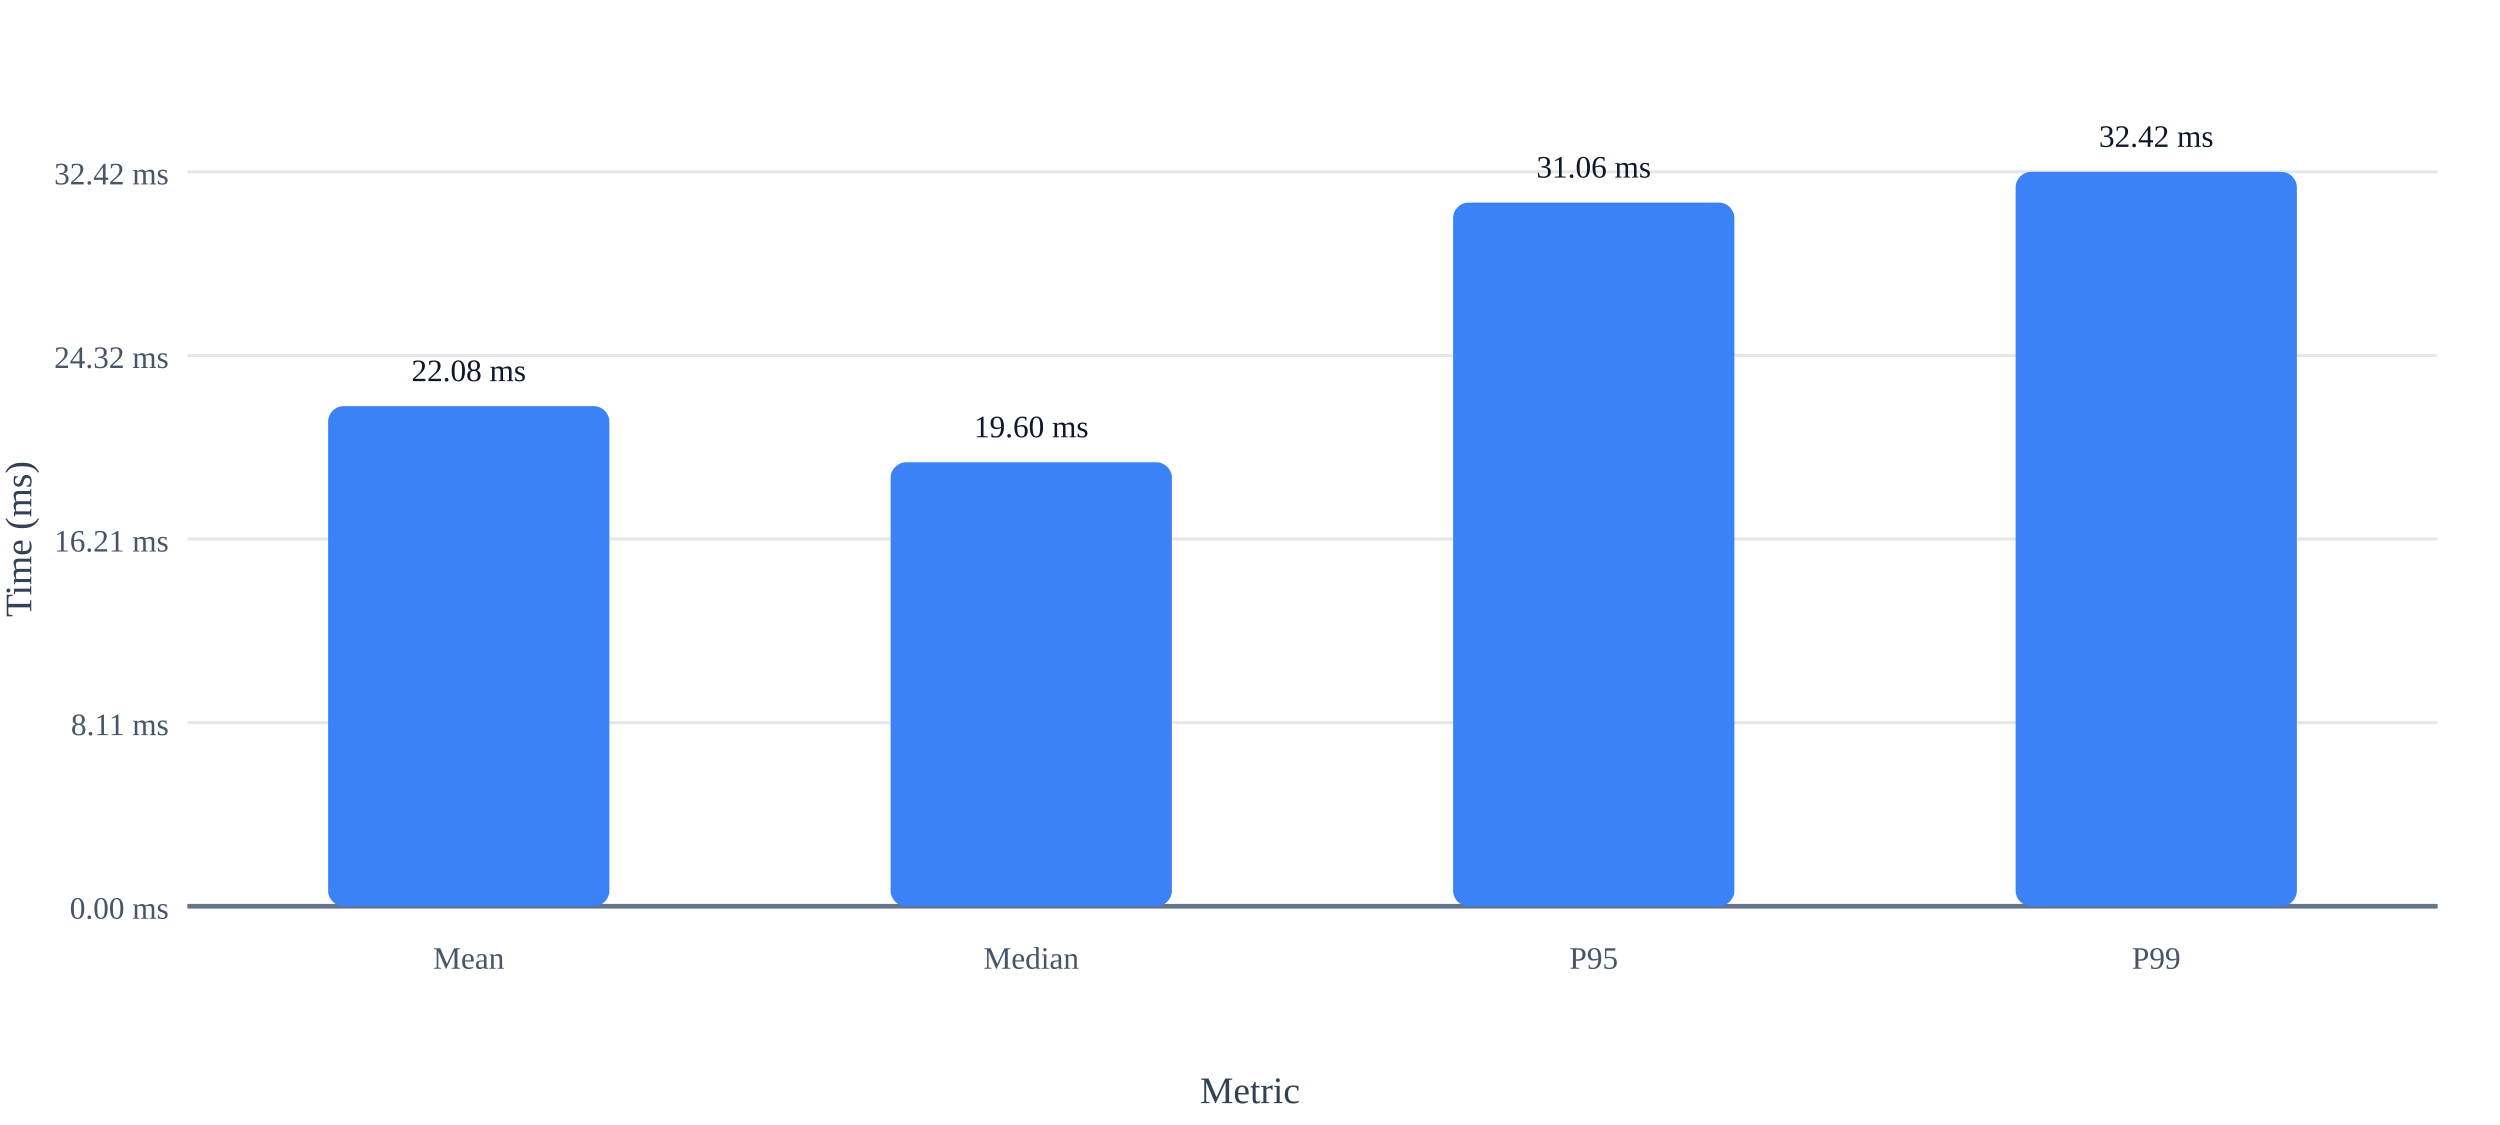
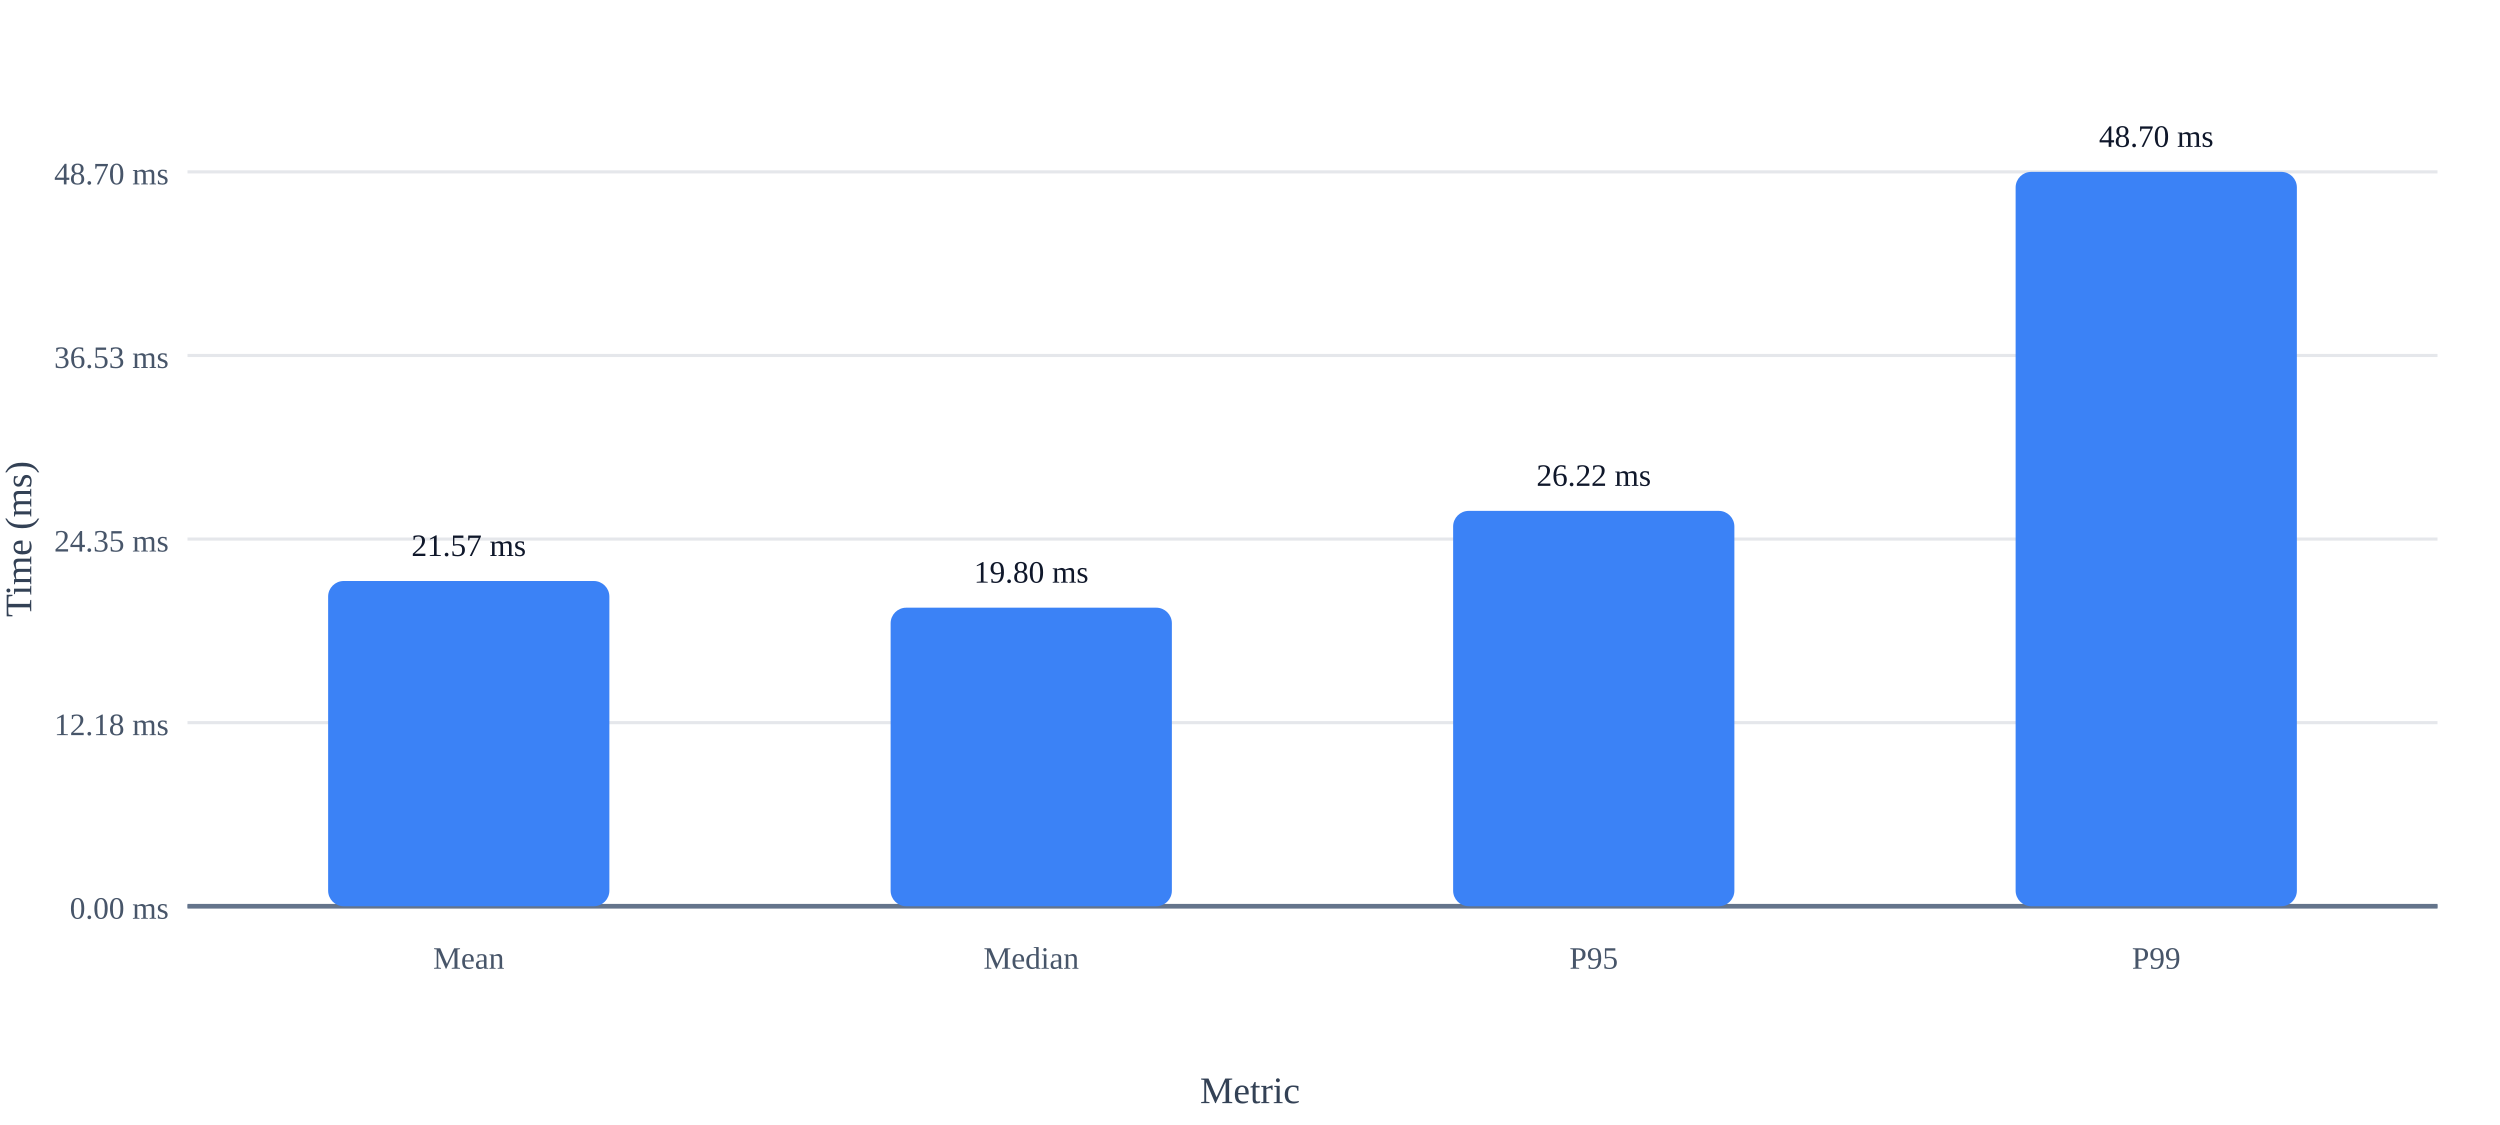
<svg xmlns="http://www.w3.org/2000/svg" width="800" height="360" viewBox="0 0 800 360">
  <rect width="100%" height="100%" fill="#ffffff" />
  <line x1="60" x2="780" y1="55" y2="55" stroke="#e5e7eb" stroke-width="1" />
  <line x1="60" x2="780" y1="113.75" y2="113.75" stroke="#e5e7eb" stroke-width="1" />
  <line x1="60" x2="780" y1="172.5" y2="172.5" stroke="#e5e7eb" stroke-width="1" />
  <line x1="60" x2="780" y1="231.25" y2="231.25" stroke="#e5e7eb" stroke-width="1" />
  <line x1="60" x2="780" y1="290" y2="290" stroke="#94a3b8" stroke-width="1" />
  <line x1="60" x2="780" y1="290" y2="290" stroke="#64748b" stroke-width="1.5" />
-   <rect x="105" y="129.965" width="90" height="160.035" rx="5" fill="#3b82f6" />
-   <text x="150" y="121.965" font-size="10" text-anchor="middle" fill="#0f172a">22.08 ms</text>
+   <rect x="105" y="185.919" width="90" height="104.081" rx="5" fill="#3b82f6" />
+   <text x="150" y="177.919" font-size="10" text-anchor="middle" fill="#0f172a">21.57 ms</text>
  <text x="150" y="310" font-size="10" text-anchor="middle" fill="#475569">Mean</text>
-   <rect x="285" y="147.927" width="90" height="142.073" rx="5" fill="#3b82f6" />
-   <text x="330" y="139.927" font-size="10" text-anchor="middle" fill="#0f172a">19.60 ms</text>
+   <rect x="285" y="194.46" width="90" height="95.54" rx="5" fill="#3b82f6" />
+   <text x="330" y="186.46" font-size="10" text-anchor="middle" fill="#0f172a">19.80 ms</text>
  <text x="330" y="310" font-size="10" text-anchor="middle" fill="#475569">Median</text>
-   <rect x="465" y="64.822" width="90" height="225.178" rx="5" fill="#3b82f6" />
-   <text x="510" y="56.822" font-size="10" text-anchor="middle" fill="#0f172a">31.06 ms</text>
+   <rect x="465" y="163.482" width="90" height="126.518" rx="5" fill="#3b82f6" />
+   <text x="510" y="155.482" font-size="10" text-anchor="middle" fill="#0f172a">26.22 ms</text>
  <text x="510" y="310" font-size="10" text-anchor="middle" fill="#475569">P95</text>
  <rect x="645" y="55" width="90" height="235" rx="5" fill="#3b82f6" />
-   <text x="690" y="47" font-size="10" text-anchor="middle" fill="#0f172a">32.42 ms</text>
+   <text x="690" y="47" font-size="10" text-anchor="middle" fill="#0f172a">48.70 ms</text>
  <text x="690" y="310" font-size="10" text-anchor="middle" fill="#475569">P99</text>
-   <text x="54" y="59" font-size="10" text-anchor="end" fill="#475569">32.42 ms</text>
-   <text x="54" y="117.75" font-size="10" text-anchor="end" fill="#475569">24.32 ms</text>
-   <text x="54" y="176.5" font-size="10" text-anchor="end" fill="#475569">16.21 ms</text>
-   <text x="54" y="235.25" font-size="10" text-anchor="end" fill="#475569">8.11 ms</text>
+   <text x="54" y="59" font-size="10" text-anchor="end" fill="#475569">48.70 ms</text>
+   <text x="54" y="117.75" font-size="10" text-anchor="end" fill="#475569">36.53 ms</text>
+   <text x="54" y="176.5" font-size="10" text-anchor="end" fill="#475569">24.35 ms</text>
+   <text x="54" y="235.25" font-size="10" text-anchor="end" fill="#475569">12.18 ms</text>
  <text x="54" y="294" font-size="10" text-anchor="end" fill="#475569">0.00 ms</text>
  <text x="400" y="353" font-size="12" fill="#334155" text-anchor="middle">Metric</text>
  <text x="10" y="172.5" font-size="12" fill="#334155" text-anchor="middle" transform="rotate(-90 10 172.5)">Time (ms)</text>
</svg>
